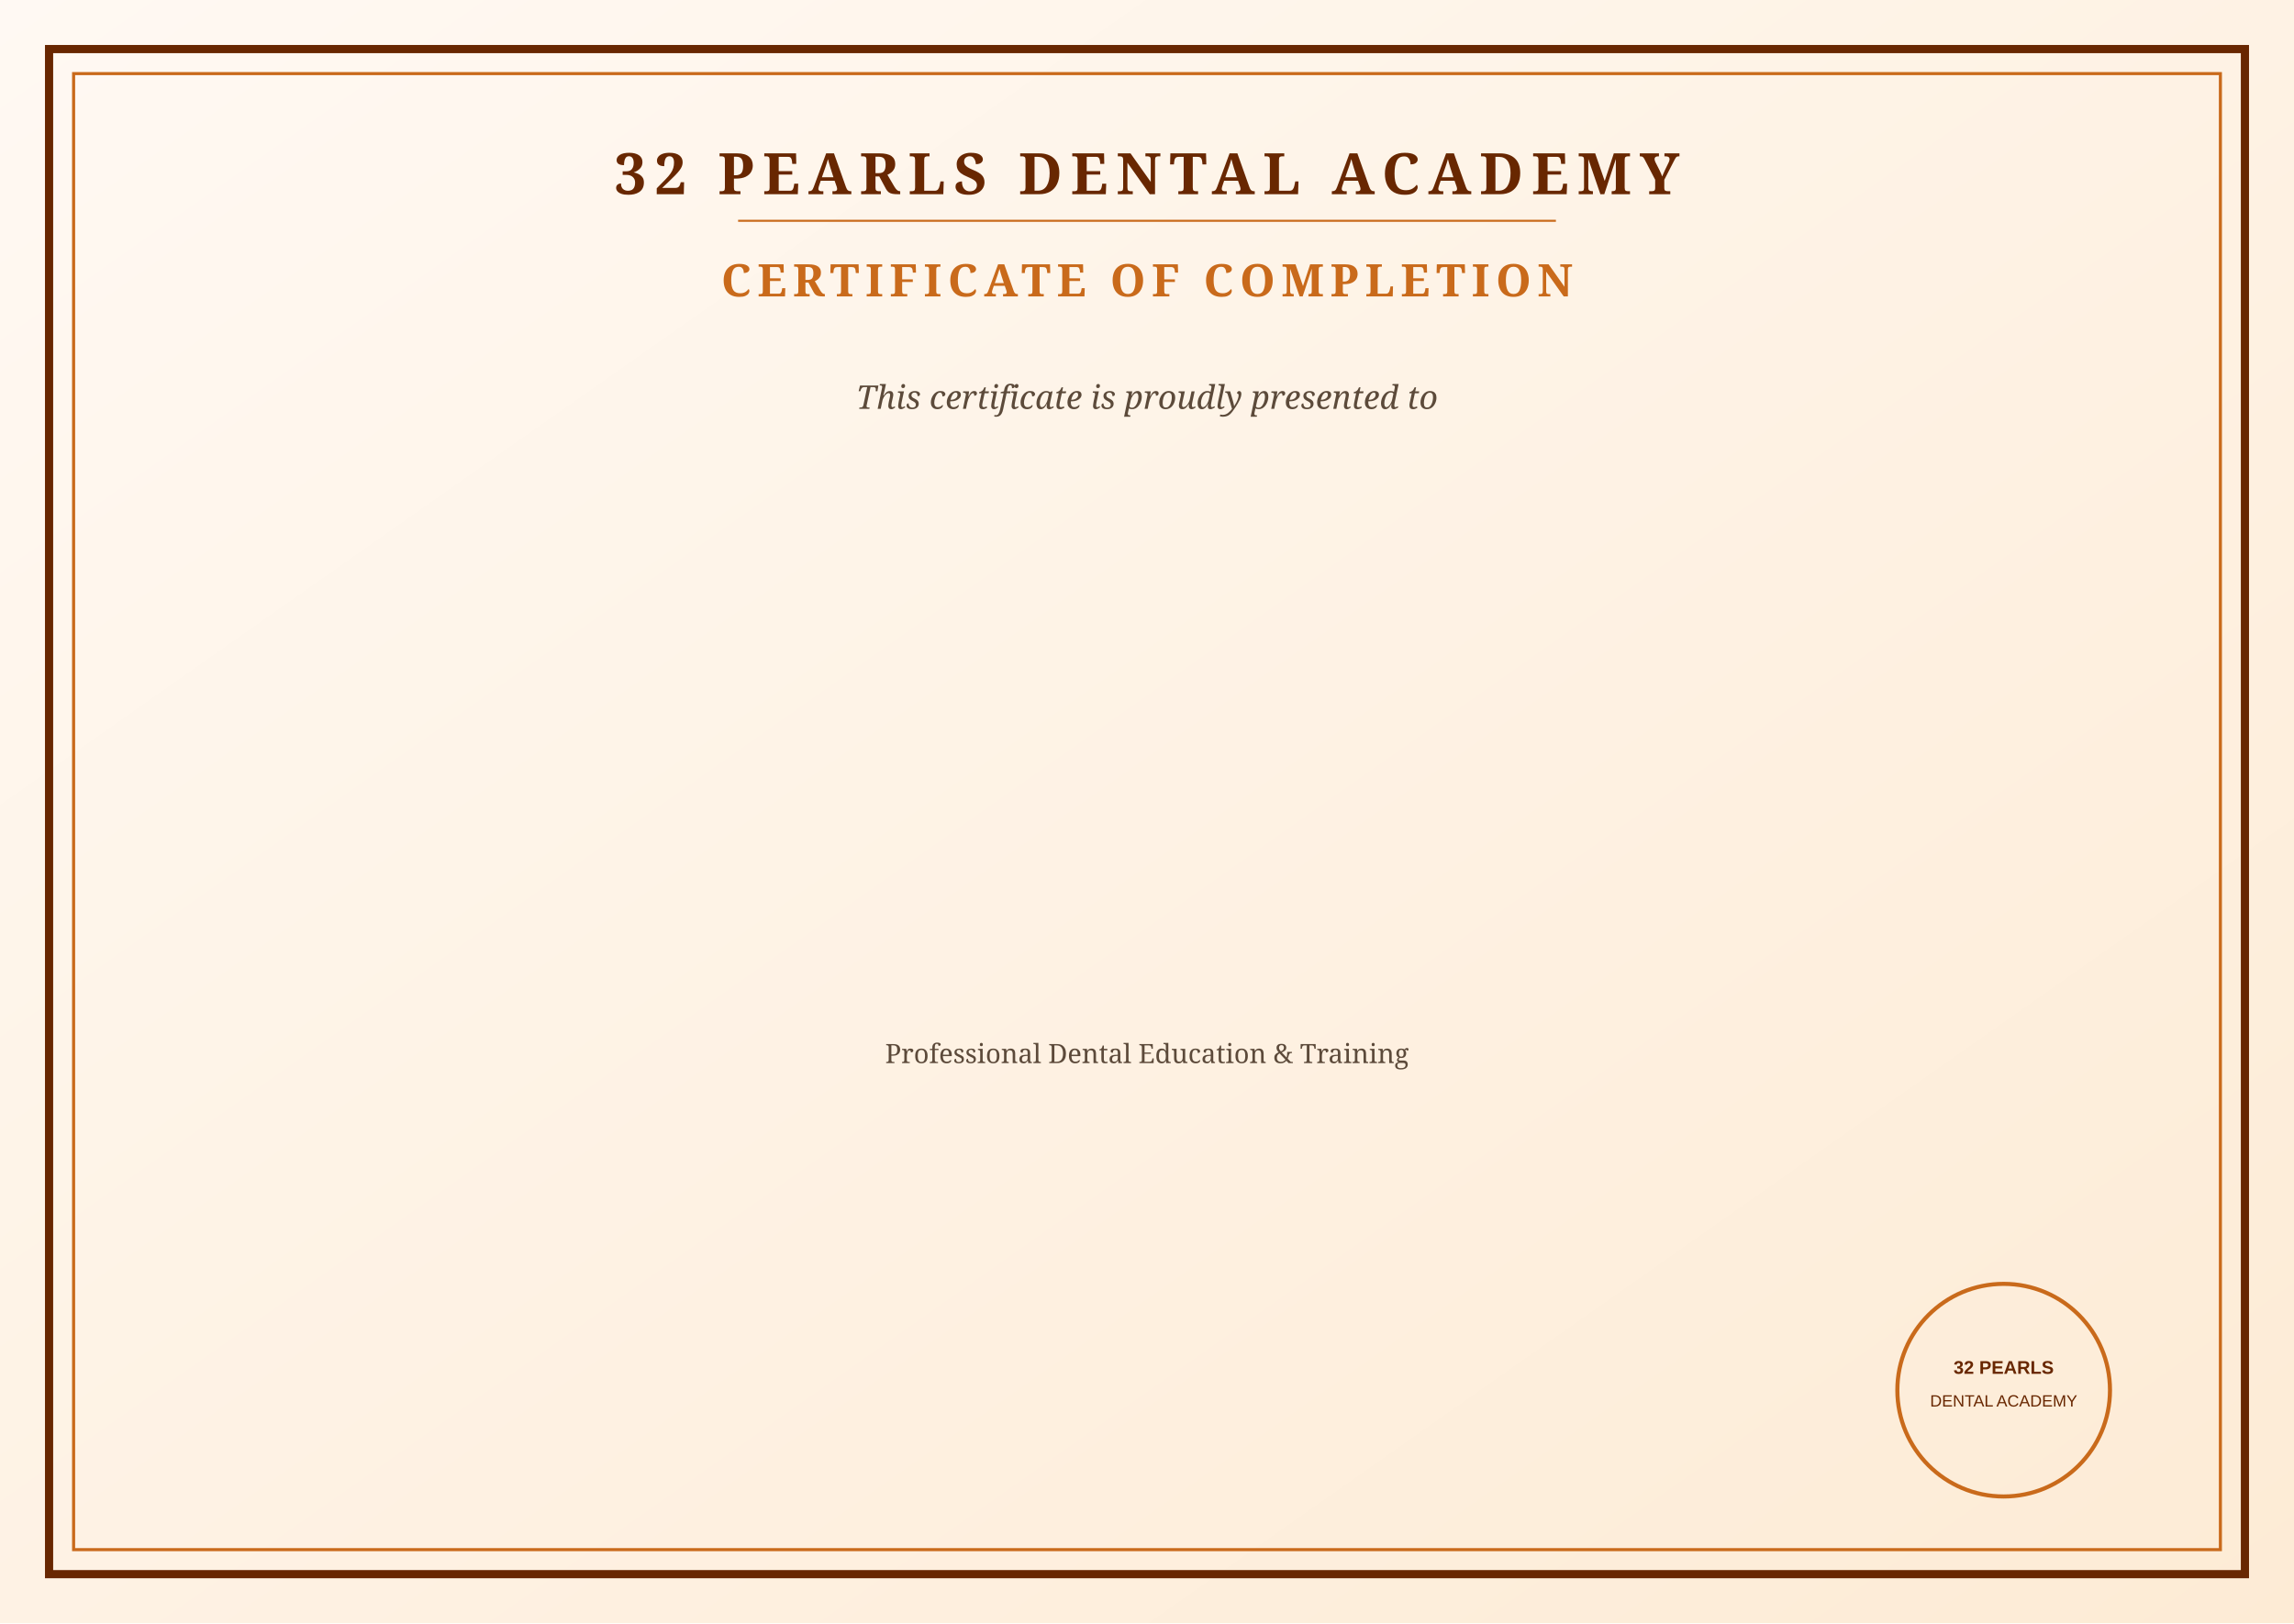
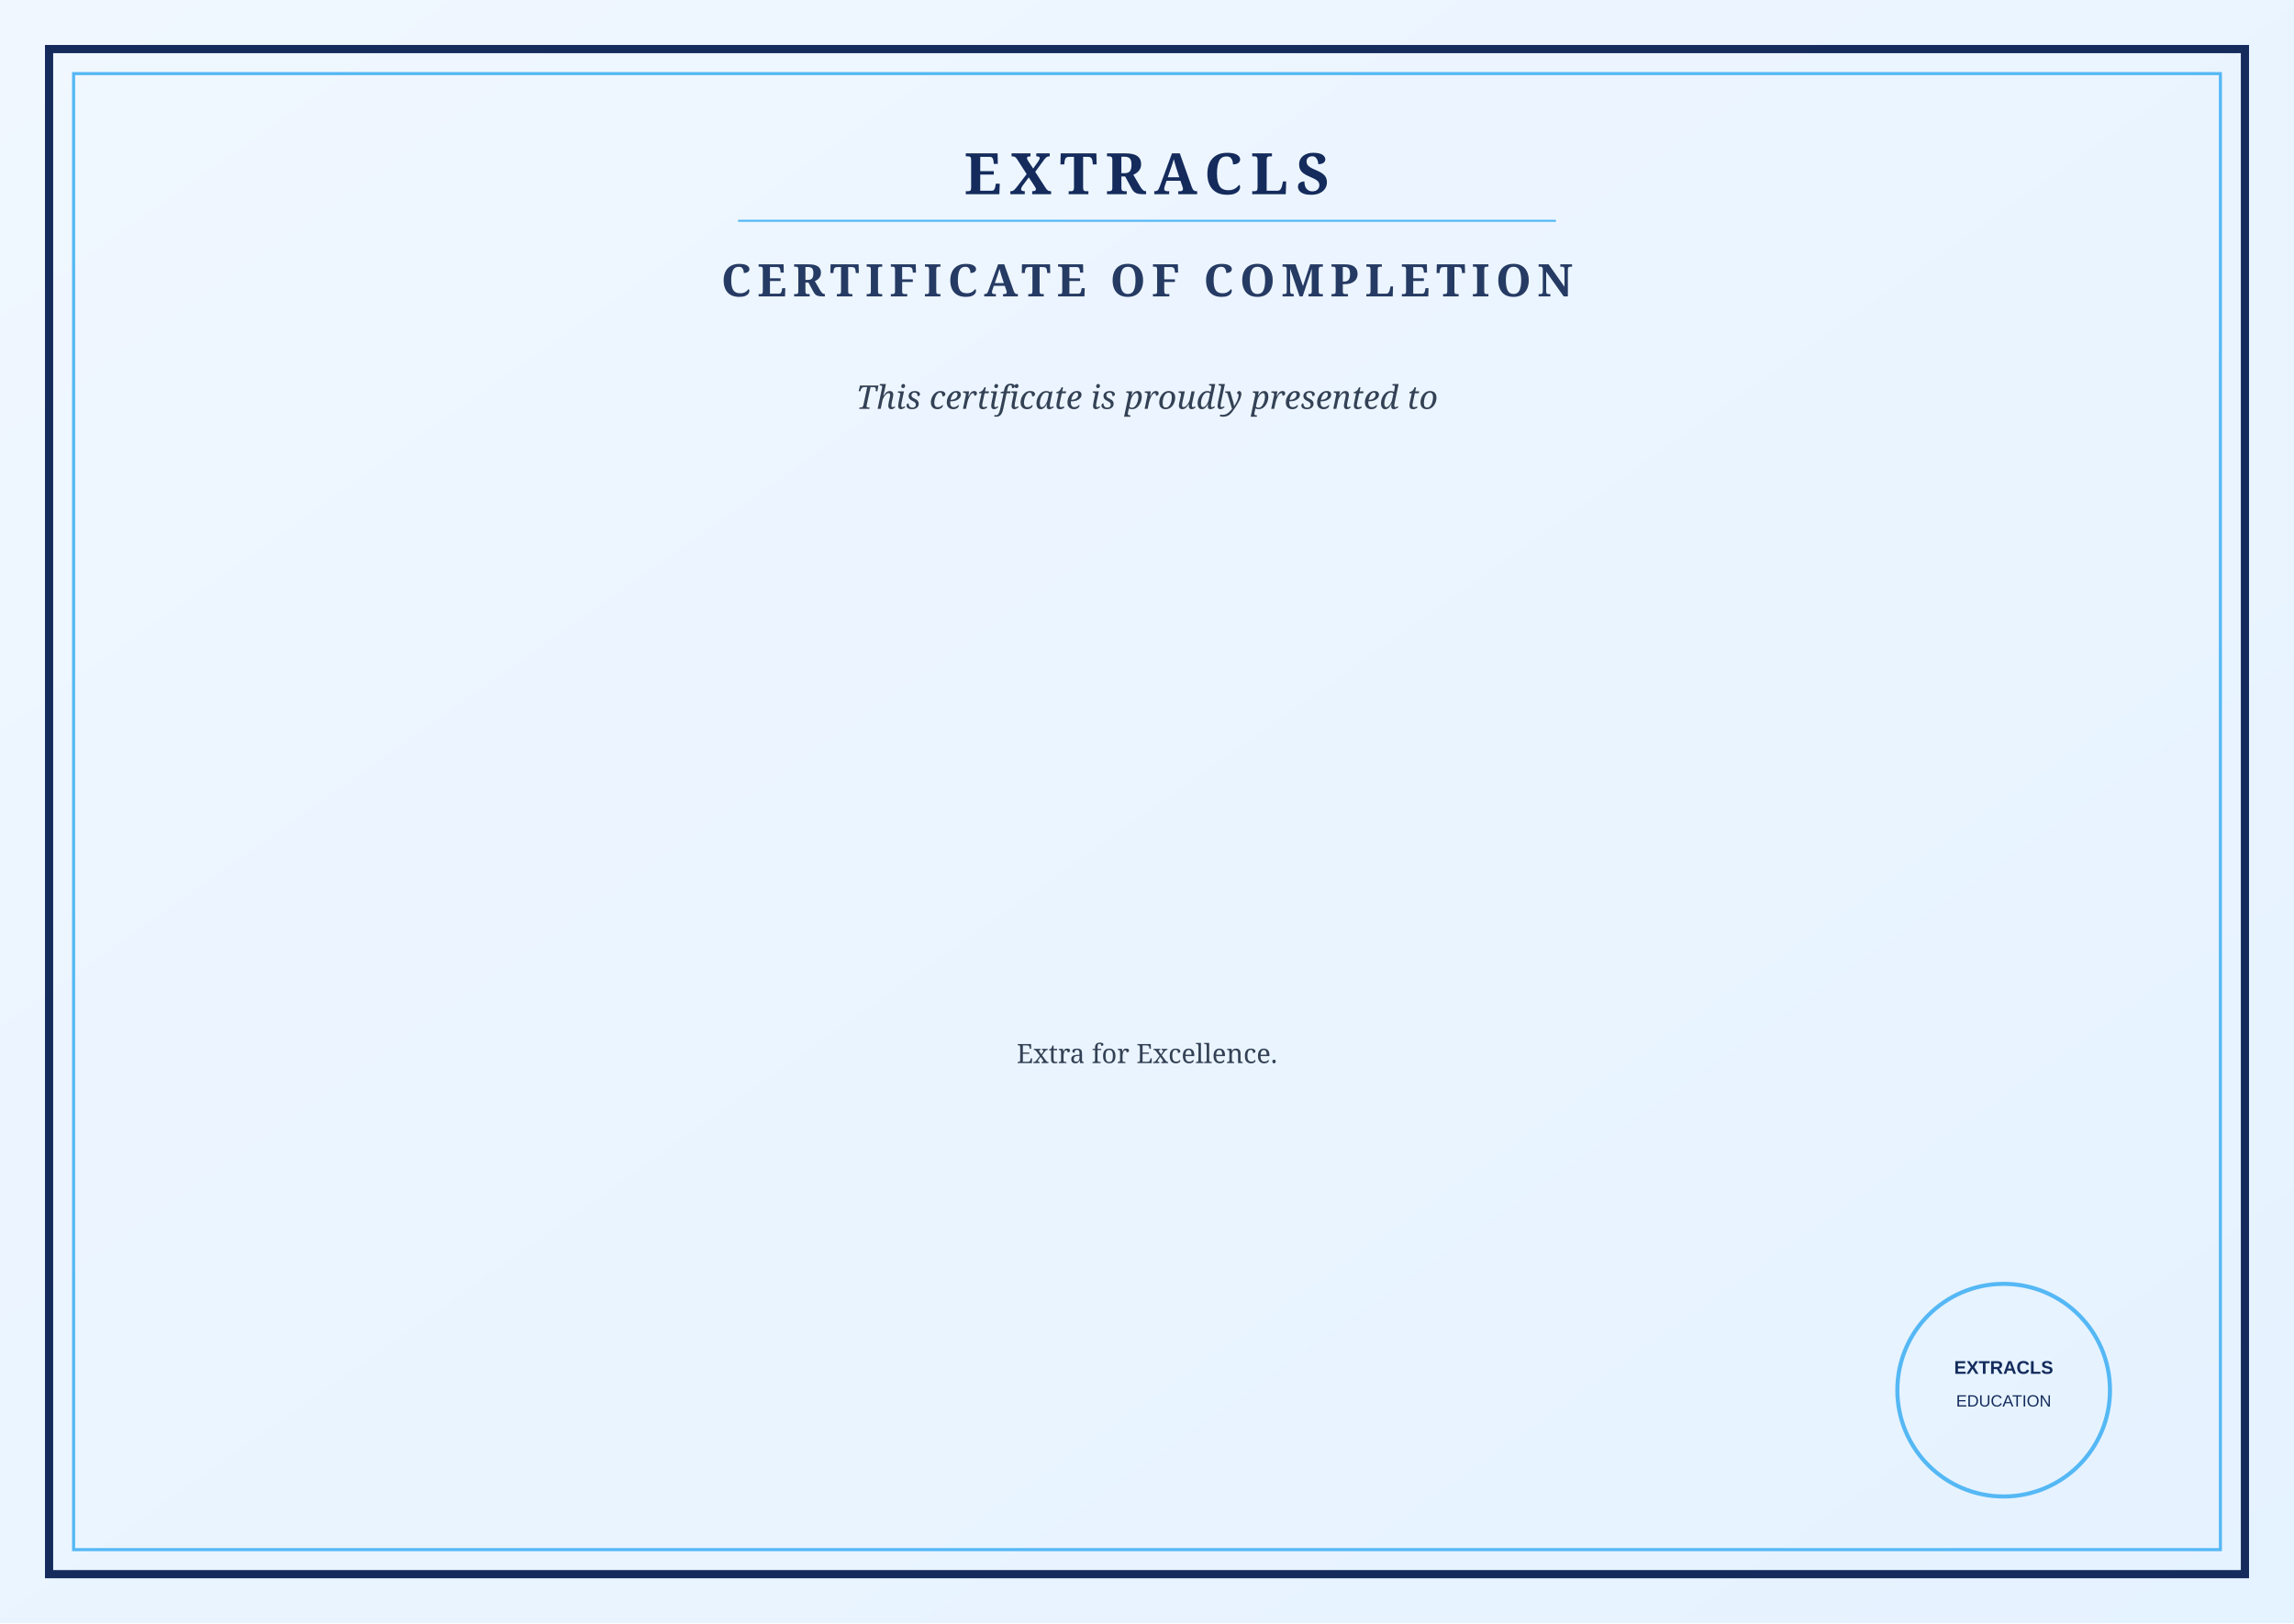
<svg xmlns="http://www.w3.org/2000/svg" viewBox="0 0 1122 794" width="1122" height="794">
  <defs>
    <linearGradient id="cream" x1="0%" y1="0%" x2="100%" y2="100%">
-       <stop offset="0%" style="stop-color:#FFF9F3" />
-       <stop offset="100%" style="stop-color:#fdebd5" />
+       <stop offset="0%" style="stop-color:#F0F7FF" />
+       <stop offset="100%" style="stop-color:#E5F2FF" />
    </linearGradient>
  </defs>
  <rect width="1122" height="794" fill="url(#cream)" />
-   <rect x="24" y="24" width="1074" height="746" fill="none" stroke="#682701" stroke-width="4" />
-   <rect x="36" y="36" width="1050" height="722" fill="none" stroke="#C96A1B" stroke-width="1.5" />
-   <text x="561" y="95" text-anchor="middle" fill="#682701" font-family="Georgia, serif" font-size="28" font-weight="bold" letter-spacing="4">32 PEARLS DENTAL ACADEMY</text>
-   <line x1="361" y1="108" x2="761" y2="108" stroke="#C96A1B" stroke-width="1" />
-   <text x="561" y="145" text-anchor="middle" fill="#C96A1B" font-family="Georgia, serif" font-size="22" font-weight="bold" letter-spacing="3">CERTIFICATE OF COMPLETION</text>
-   <text x="561" y="200" text-anchor="middle" fill="#5c4a3a" font-family="Georgia, serif" font-size="16" font-style="italic">This certificate is proudly presented to</text>
-   <text x="561" y="520" text-anchor="middle" fill="#5c4a3a" font-family="Georgia, serif" font-size="13">Professional Dental Education &amp; Training</text>
-   <circle cx="980" cy="680" r="52" fill="none" stroke="#C96A1B" stroke-width="2" />
-   <text x="980" y="672" text-anchor="middle" fill="#682701" font-family="Arial, sans-serif" font-size="9" font-weight="bold">32 PEARLS</text>
-   <text x="980" y="688" text-anchor="middle" fill="#682701" font-family="Arial, sans-serif" font-size="8">DENTAL ACADEMY</text>
+   <rect x="24" y="24" width="1074" height="746" fill="none" stroke="#142B5C" stroke-width="4" />
+   <rect x="36" y="36" width="1050" height="722" fill="none" stroke="#55B8F5" stroke-width="1.5" />
+   <text x="561" y="95" text-anchor="middle" fill="#142B5C" font-family="Georgia, serif" font-size="28" font-weight="bold" letter-spacing="4">EXTRACLS</text>
+   <line x1="361" y1="108" x2="761" y2="108" stroke="#55B8F5" stroke-width="1" />
+   <text x="561" y="145" text-anchor="middle" fill="#263B63" font-family="Georgia, serif" font-size="22" font-weight="bold" letter-spacing="3">CERTIFICATE OF COMPLETION</text>
+   <text x="561" y="200" text-anchor="middle" fill="#334155" font-family="Georgia, serif" font-size="16" font-style="italic">This certificate is proudly presented to</text>
+   <text x="561" y="520" text-anchor="middle" fill="#334155" font-family="Georgia, serif" font-size="13">Extra for Excellence.</text>
+   <circle cx="980" cy="680" r="52" fill="none" stroke="#55B8F5" stroke-width="2" />
+   <text x="980" y="672" text-anchor="middle" fill="#142B5C" font-family="Arial, sans-serif" font-size="9" font-weight="bold">EXTRACLS</text>
+   <text x="980" y="688" text-anchor="middle" fill="#142B5C" font-family="Arial, sans-serif" font-size="8">EDUCATION</text>
</svg>
